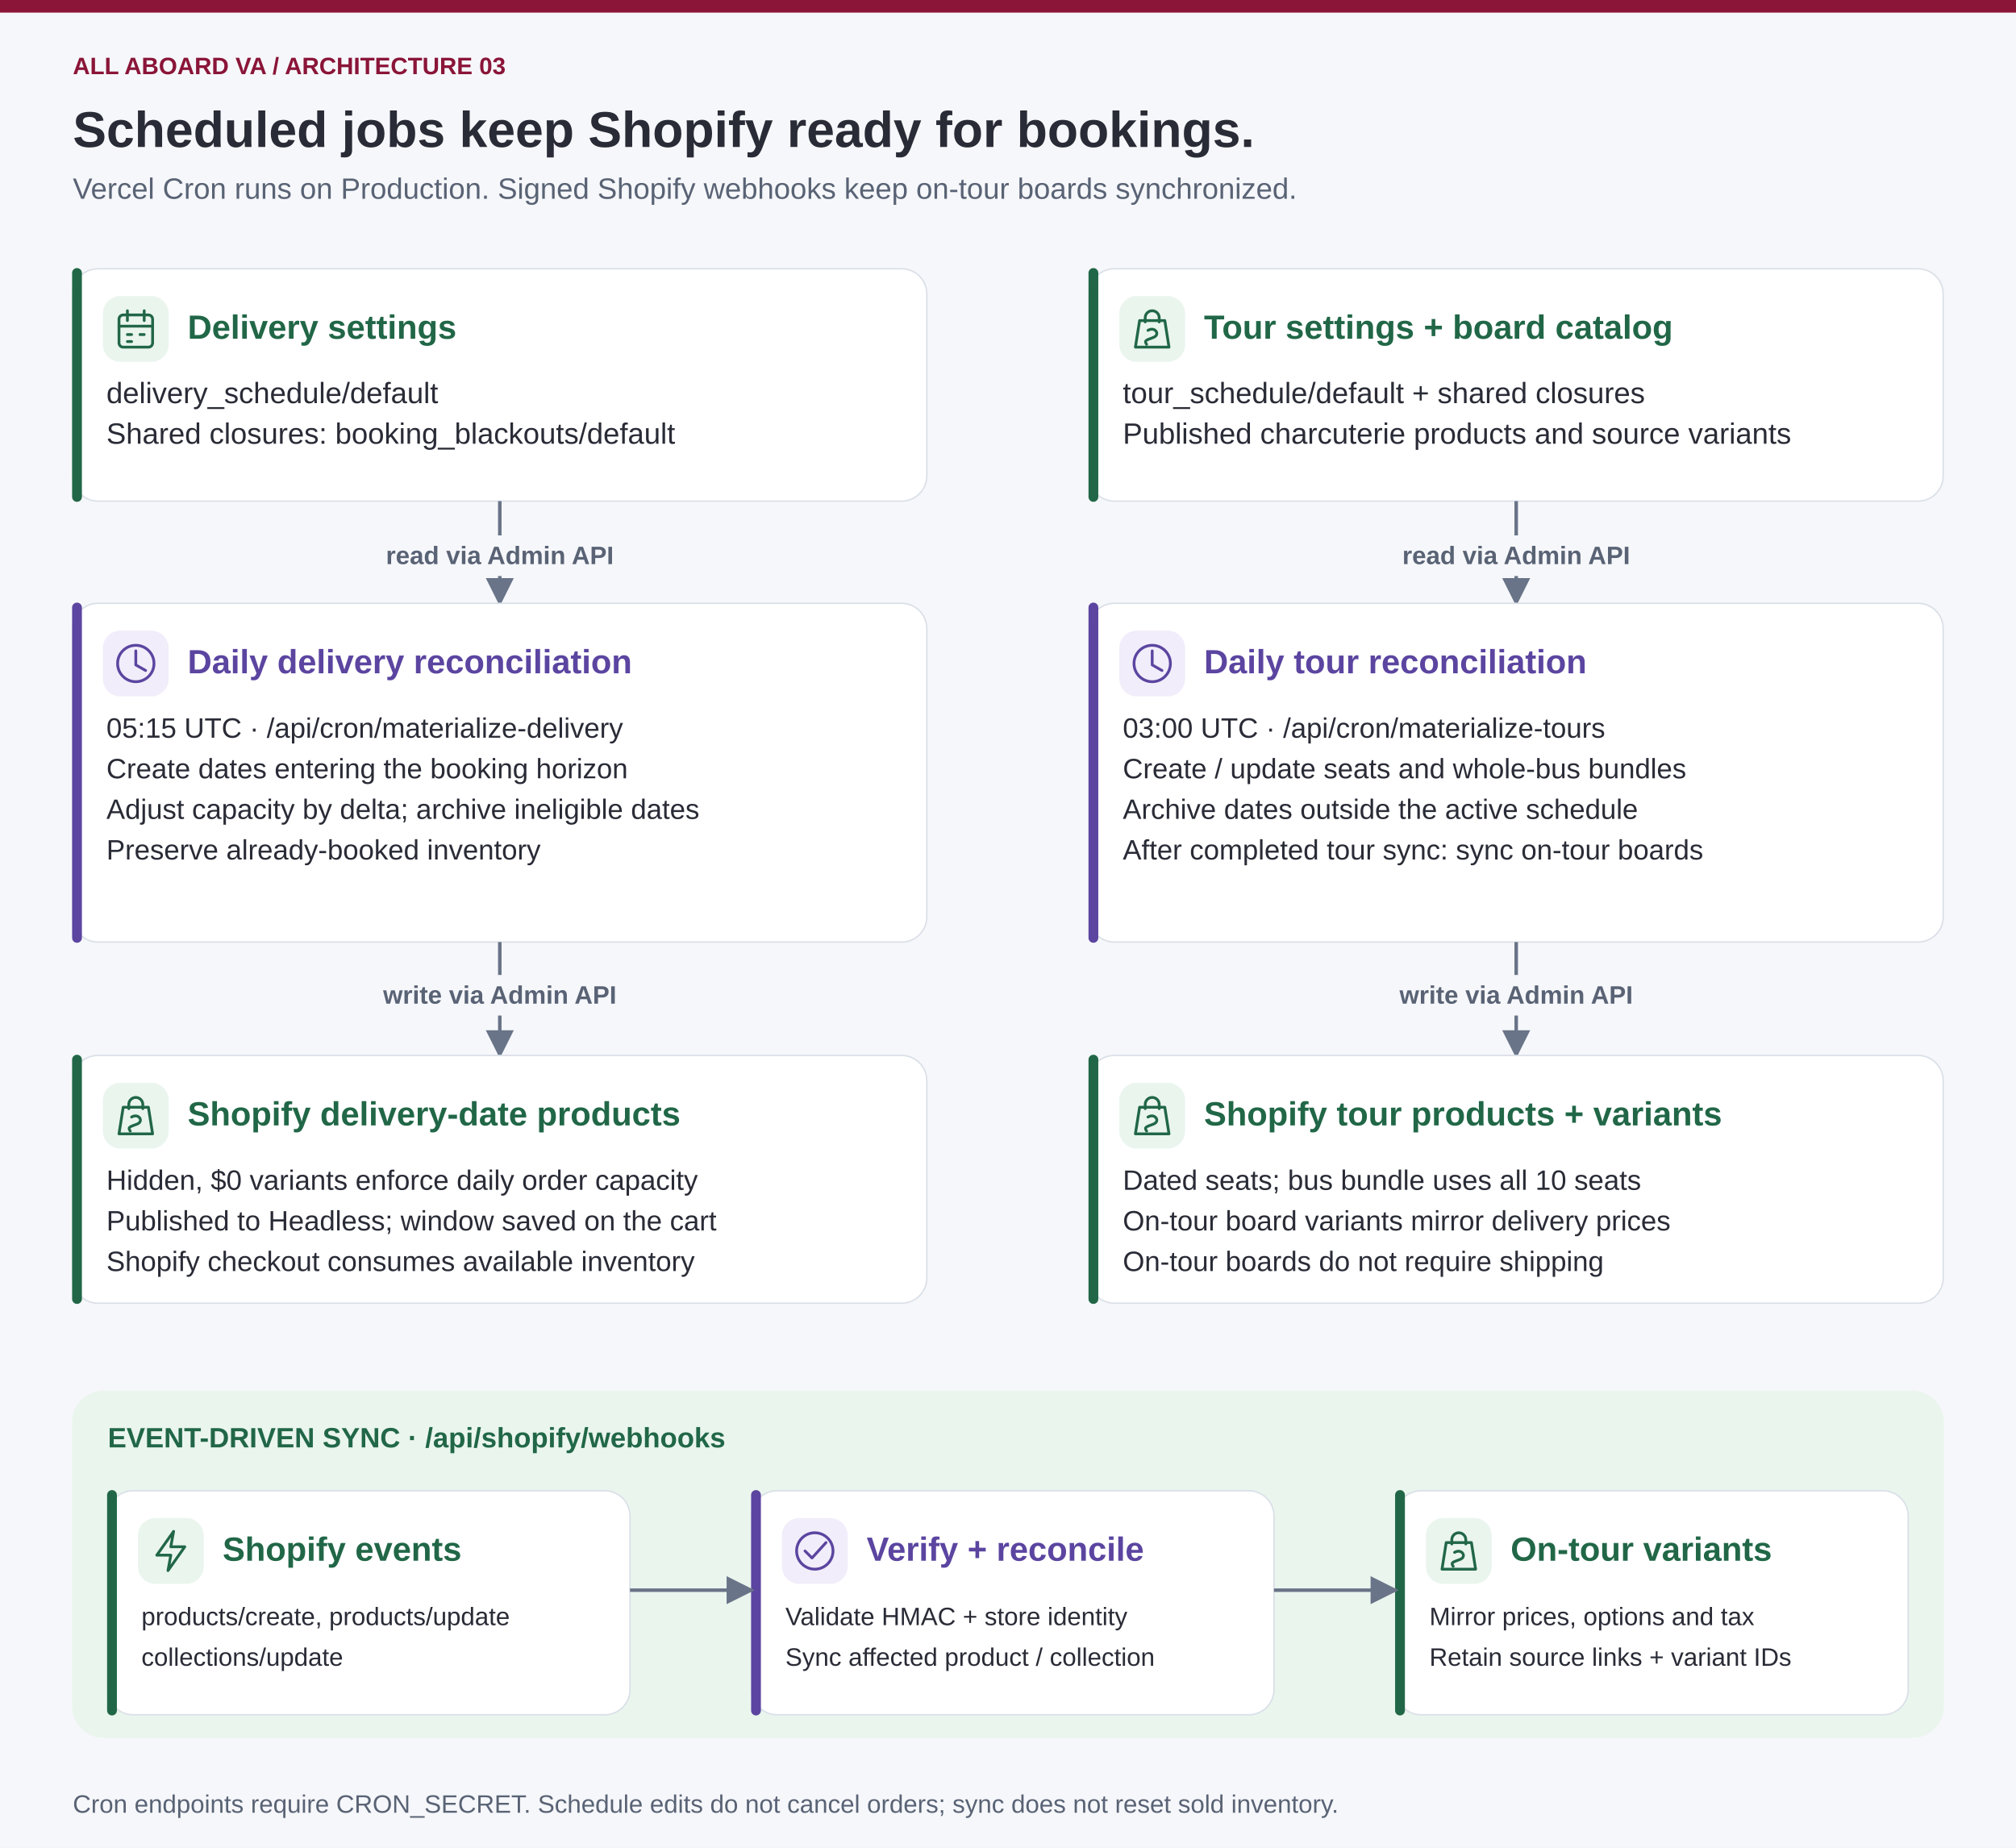
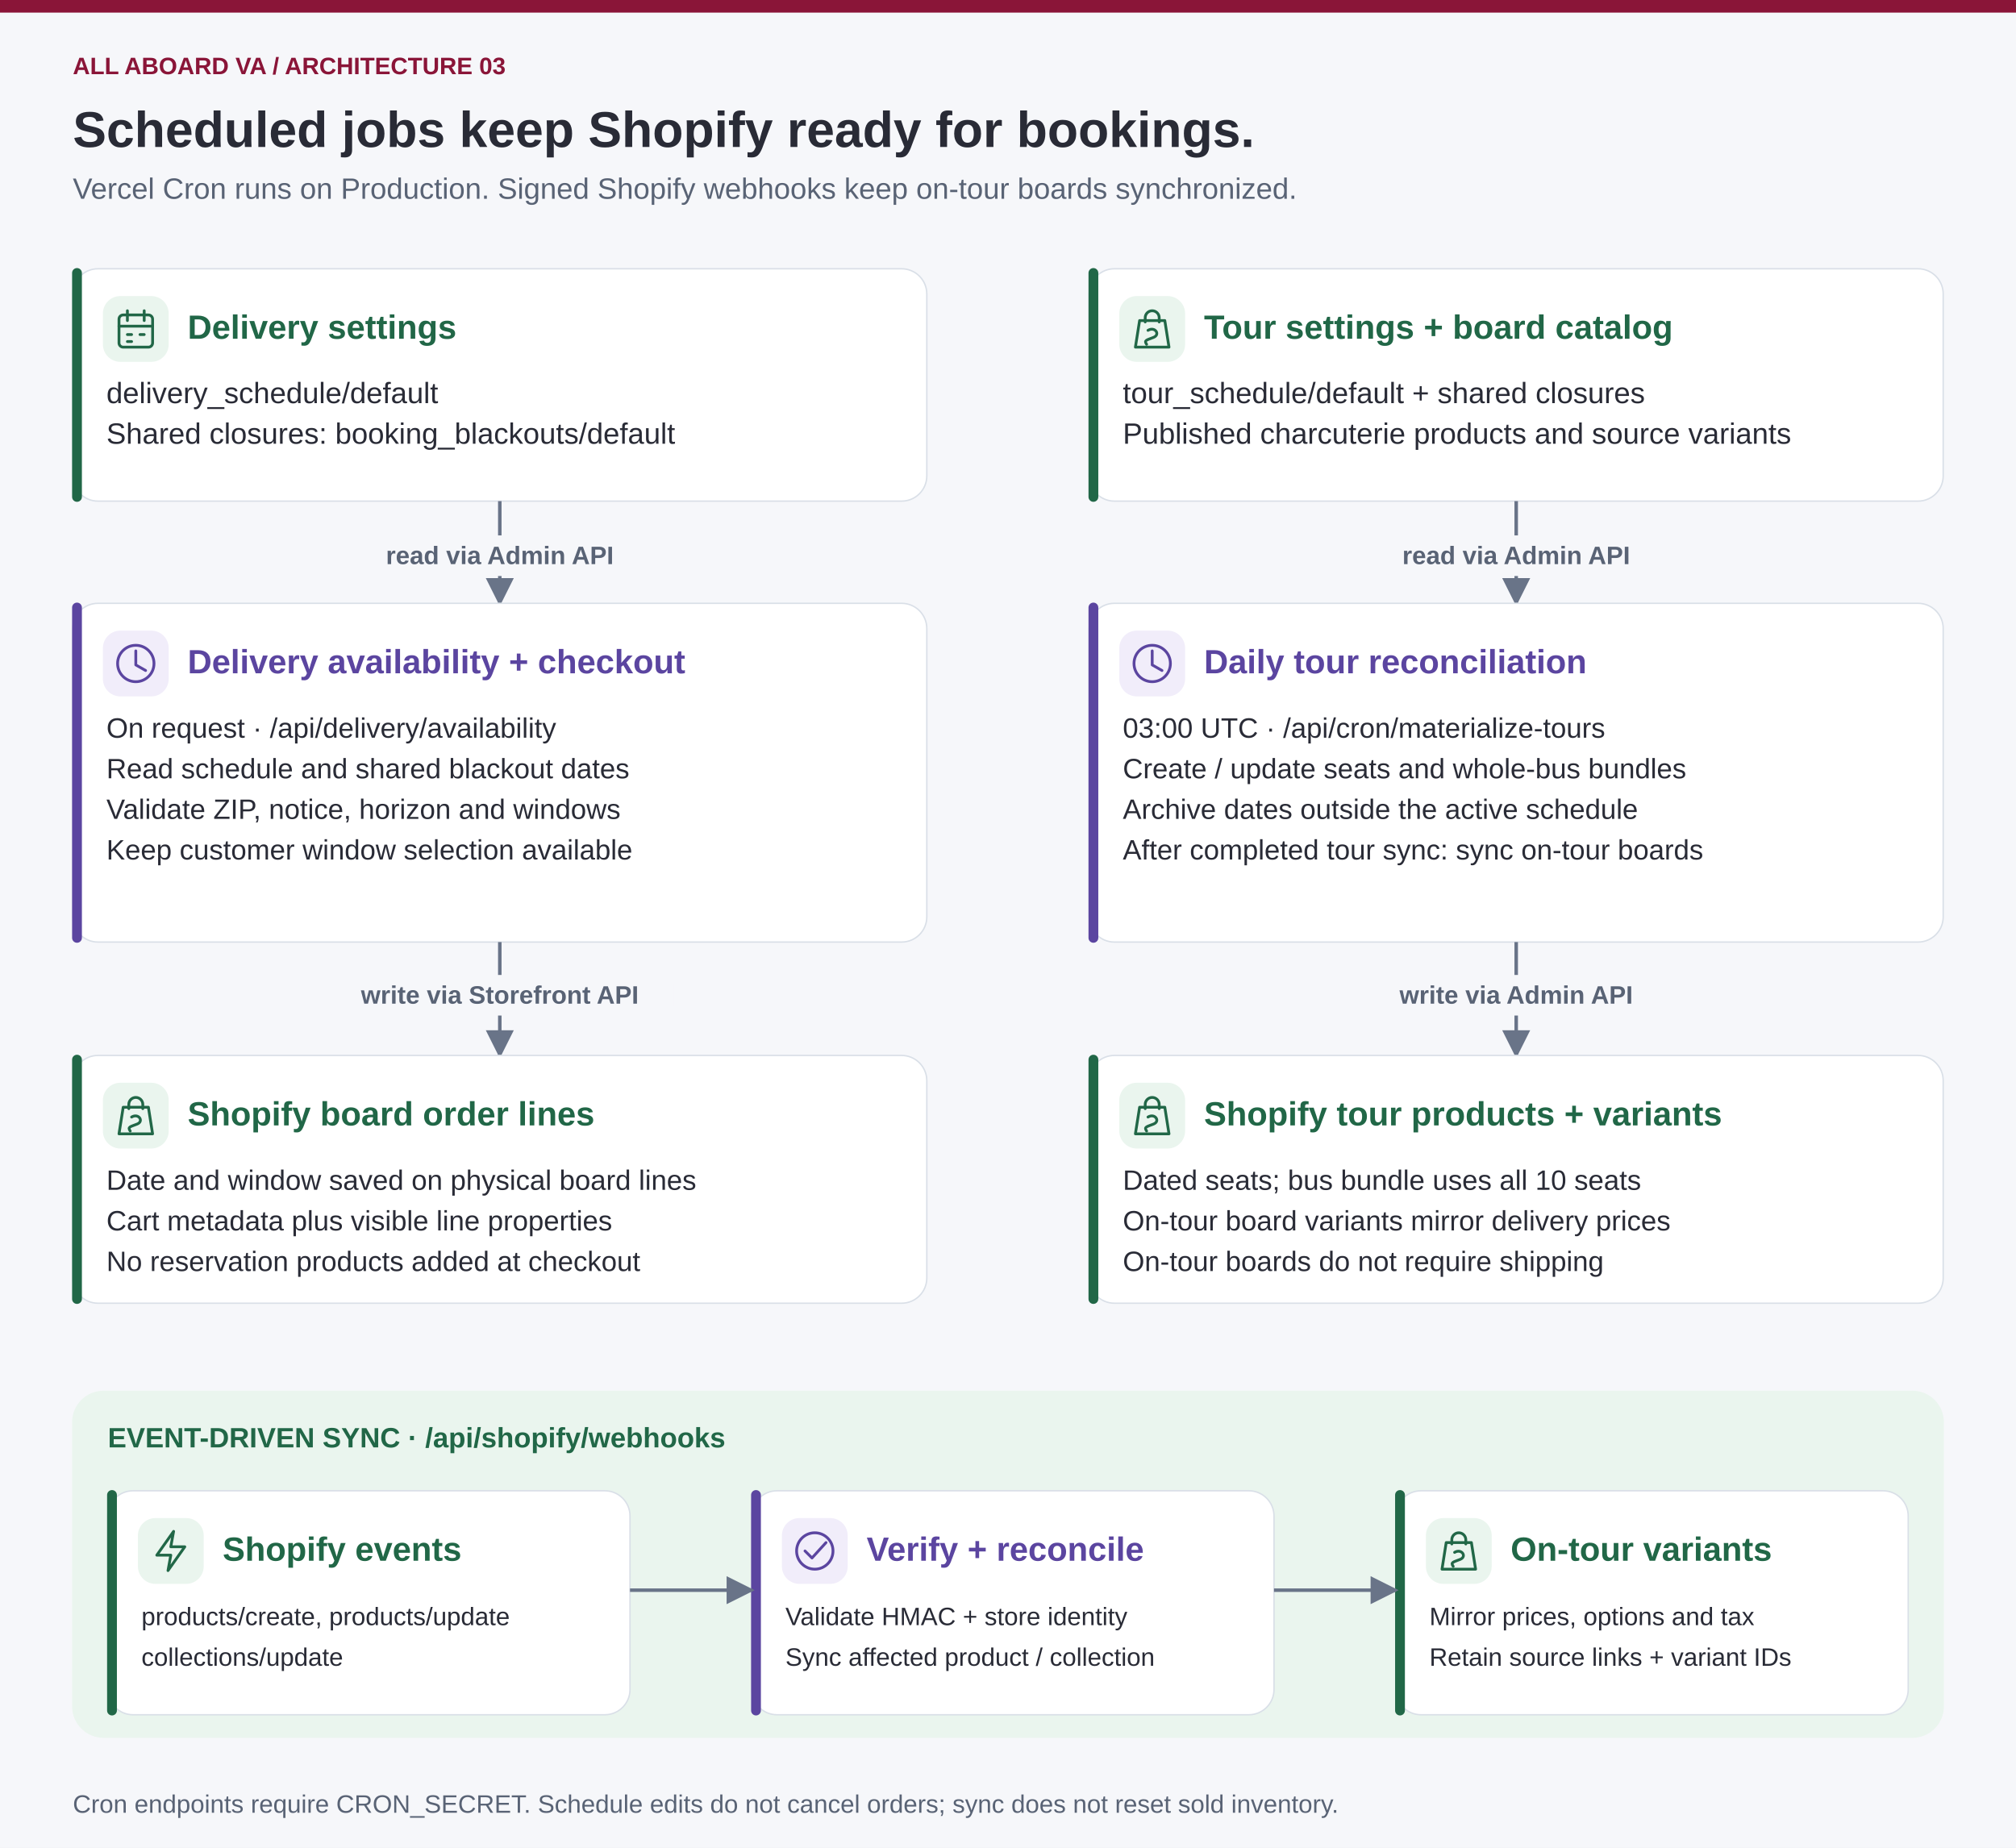
<svg xmlns="http://www.w3.org/2000/svg" width="1440" height="1320" viewBox="0 0 1440 1320" role="img" aria-labelledby="title desc">
  <defs>
    <marker id="arrow" viewBox="0 0 10 10" refX="9" refY="5" markerWidth="8" markerHeight="8" orient="auto-start-reverse">
      <path d="M0 0 10 5 0 10z" fill="#697488" />
    </marker>
  </defs>
  <rect width="1440" height="1320" fill="#F6F7FA" />
  <rect x="0" y="0" width="1440" height="9" fill="#8A1538" />
  <text x="52" y="53" font-family="Arial, Helvetica, sans-serif" font-size="17" font-weight="700" fill="#8A1538" text-anchor="start">ALL ABOARD VA  /  ARCHITECTURE 03</text>
  <text x="52" y="105" font-family="Arial, Helvetica, sans-serif" font-size="36" font-weight="700" fill="#292B36" text-anchor="start">Scheduled jobs keep Shopify ready for bookings.</text>
  <text x="52" y="142" font-family="Arial, Helvetica, sans-serif" font-size="21" font-weight="400" fill="#596375" text-anchor="start">Vercel Cron runs on Production. Signed Shopify webhooks keep on-tour boards synchronized.</text>
  <rect x="52" y="192" width="610" height="166" rx="18" fill="#FFFFFF" stroke="#D9DFE7" />
  <rect x="52" y="192" width="6" height="166" rx="3" fill="#216747" stroke="#216747" />
  <rect x="74" y="212" width="46" height="46" rx="12" fill="#EAF5EE" stroke="#EAF5EE" />
  <g transform="translate(81,219)" stroke="#216747" fill="none" stroke-width="2" stroke-linecap="round" stroke-linejoin="round">
    <rect x="4" y="6" width="24" height="23" rx="3" />
    <path d="M4 14h24M10 3v7m12-7v7M10 20h3m6 0h3m-12 5h3" />
  </g>
  <text x="134" y="242" font-family="Arial, Helvetica, sans-serif" font-size="24" font-weight="700" fill="#216747" text-anchor="start">Delivery settings</text>
  <text x="76" y="288" font-family="Arial, Helvetica, sans-serif" font-size="21" font-weight="400" fill="#292B36" text-anchor="start">delivery_schedule/default</text>
  <text x="76" y="317" font-family="Arial, Helvetica, sans-serif" font-size="21" font-weight="400" fill="#292B36" text-anchor="start">Shared closures: booking_blackouts/default</text>
  <rect x="778" y="192" width="610" height="166" rx="18" fill="#FFFFFF" stroke="#D9DFE7" />
  <rect x="778" y="192" width="6" height="166" rx="3" fill="#216747" stroke="#216747" />
  <rect x="800" y="212" width="46" height="46" rx="12" fill="#EAF5EE" stroke="#EAF5EE" />
  <g transform="translate(807,219)" stroke="#216747" fill="none" stroke-width="2" stroke-linecap="round" stroke-linejoin="round">
    <path d="M7 10h18l3 19H4zM11 11V8a5 5 0 0 1 10 0v3" />
    <path d="M13 17c5-3 9 3 4 5s-7 2-5 5" />
  </g>
  <text x="860" y="242" font-family="Arial, Helvetica, sans-serif" font-size="24" font-weight="700" fill="#216747" text-anchor="start">Tour settings + board catalog</text>
  <text x="802" y="288" font-family="Arial, Helvetica, sans-serif" font-size="21" font-weight="400" fill="#292B36" text-anchor="start">tour_schedule/default + shared closures</text>
  <text x="802" y="317" font-family="Arial, Helvetica, sans-serif" font-size="21" font-weight="400" fill="#292B36" text-anchor="start">Published charcuterie products and source variants</text>
  <path d="M357,358 L357,431" fill="none" stroke="#697488" stroke-width="2.5" stroke-linejoin="round" marker-end="url(#arrow)" />
  <rect x="261.5" y="383" width="191.0" height="28" rx="6" fill="#F6F7FA" stroke="#F6F7FA" />
  <text x="357" y="403" font-family="Arial, Helvetica, sans-serif" font-size="18" font-weight="600" fill="#596375" text-anchor="middle">read via Admin API</text>
  <path d="M1083,358 L1083,431" fill="none" stroke="#697488" stroke-width="2.5" stroke-linejoin="round" marker-end="url(#arrow)" />
  <rect x="987.5" y="383" width="191.0" height="28" rx="6" fill="#F6F7FA" stroke="#F6F7FA" />
  <text x="1083" y="403" font-family="Arial, Helvetica, sans-serif" font-size="18" font-weight="600" fill="#596375" text-anchor="middle">read via Admin API</text>
  <rect x="52" y="431" width="610" height="242" rx="18" fill="#FFFFFF" stroke="#D9DFE7" />
  <rect x="52" y="431" width="6" height="242" rx="3" fill="#5B45A0" stroke="#5B45A0" />
  <rect x="74" y="451" width="46" height="46" rx="12" fill="#F1EDFA" stroke="#F1EDFA" />
  <g transform="translate(81,458)" stroke="#5B45A0" fill="none" stroke-width="2" stroke-linecap="round" stroke-linejoin="round">
    <circle cx="16" cy="16" r="13" />
    <path d="M16 7v10l7 4" />
  </g>
-   <text x="134" y="481" font-family="Arial, Helvetica, sans-serif" font-size="24" font-weight="700" fill="#5B45A0" text-anchor="start">Daily delivery reconciliation</text>
-   <text x="76" y="527" font-family="Arial, Helvetica, sans-serif" font-size="20" font-weight="400" fill="#292B36" text-anchor="start">05:15 UTC · /api/cron/materialize-delivery</text>
-   <text x="76" y="556" font-family="Arial, Helvetica, sans-serif" font-size="20" font-weight="400" fill="#292B36" text-anchor="start">Create dates entering the booking horizon</text>
-   <text x="76" y="585" font-family="Arial, Helvetica, sans-serif" font-size="20" font-weight="400" fill="#292B36" text-anchor="start">Adjust capacity by delta; archive ineligible dates</text>
-   <text x="76" y="614" font-family="Arial, Helvetica, sans-serif" font-size="20" font-weight="400" fill="#292B36" text-anchor="start">Preserve already-booked inventory</text>
+   <text x="134" y="481" font-family="Arial, Helvetica, sans-serif" font-size="24" font-weight="700" fill="#5B45A0" text-anchor="start">Delivery availability + checkout</text>
+   <text x="76" y="527" font-family="Arial, Helvetica, sans-serif" font-size="20" font-weight="400" fill="#292B36" text-anchor="start">On request · /api/delivery/availability</text>
+   <text x="76" y="556" font-family="Arial, Helvetica, sans-serif" font-size="20" font-weight="400" fill="#292B36" text-anchor="start">Read schedule and shared blackout dates</text>
+   <text x="76" y="585" font-family="Arial, Helvetica, sans-serif" font-size="20" font-weight="400" fill="#292B36" text-anchor="start">Validate ZIP, notice, horizon and windows</text>
+   <text x="76" y="614" font-family="Arial, Helvetica, sans-serif" font-size="20" font-weight="400" fill="#292B36" text-anchor="start">Keep customer window selection available</text>
  <rect x="778" y="431" width="610" height="242" rx="18" fill="#FFFFFF" stroke="#D9DFE7" />
  <rect x="778" y="431" width="6" height="242" rx="3" fill="#5B45A0" stroke="#5B45A0" />
  <rect x="800" y="451" width="46" height="46" rx="12" fill="#F1EDFA" stroke="#F1EDFA" />
  <g transform="translate(807,458)" stroke="#5B45A0" fill="none" stroke-width="2" stroke-linecap="round" stroke-linejoin="round">
    <circle cx="16" cy="16" r="13" />
    <path d="M16 7v10l7 4" />
  </g>
  <text x="860" y="481" font-family="Arial, Helvetica, sans-serif" font-size="24" font-weight="700" fill="#5B45A0" text-anchor="start">Daily tour reconciliation</text>
  <text x="802" y="527" font-family="Arial, Helvetica, sans-serif" font-size="20" font-weight="400" fill="#292B36" text-anchor="start">03:00 UTC · /api/cron/materialize-tours</text>
  <text x="802" y="556" font-family="Arial, Helvetica, sans-serif" font-size="20" font-weight="400" fill="#292B36" text-anchor="start">Create / update seats and whole-bus bundles</text>
  <text x="802" y="585" font-family="Arial, Helvetica, sans-serif" font-size="20" font-weight="400" fill="#292B36" text-anchor="start">Archive dates outside the active schedule</text>
  <text x="802" y="614" font-family="Arial, Helvetica, sans-serif" font-size="20" font-weight="400" fill="#292B36" text-anchor="start">After completed tour sync: sync on-tour boards</text>
  <path d="M357,673 L357,754" fill="none" stroke="#697488" stroke-width="2.5" stroke-linejoin="round" marker-end="url(#arrow)" />
-   <rect x="256.75" y="697" width="200.5" height="28" rx="6" fill="#F6F7FA" stroke="#F6F7FA" />
-   <text x="357" y="717" font-family="Arial, Helvetica, sans-serif" font-size="18" font-weight="600" fill="#596375" text-anchor="middle">write via Admin API</text>
+   <rect x="233.0" y="697" width="248.0" height="28" rx="6" fill="#F6F7FA" stroke="#F6F7FA" />
+   <text x="357" y="717" font-family="Arial, Helvetica, sans-serif" font-size="18" font-weight="600" fill="#596375" text-anchor="middle">write via Storefront API</text>
  <path d="M1083,673 L1083,754" fill="none" stroke="#697488" stroke-width="2.5" stroke-linejoin="round" marker-end="url(#arrow)" />
  <rect x="982.75" y="697" width="200.5" height="28" rx="6" fill="#F6F7FA" stroke="#F6F7FA" />
  <text x="1083" y="717" font-family="Arial, Helvetica, sans-serif" font-size="18" font-weight="600" fill="#596375" text-anchor="middle">write via Admin API</text>
  <rect x="52" y="754" width="610" height="177" rx="18" fill="#FFFFFF" stroke="#D9DFE7" />
  <rect x="52" y="754" width="6" height="177" rx="3" fill="#216747" stroke="#216747" />
  <rect x="74" y="774" width="46" height="46" rx="12" fill="#EAF5EE" stroke="#EAF5EE" />
  <g transform="translate(81,781)" stroke="#216747" fill="none" stroke-width="2" stroke-linecap="round" stroke-linejoin="round">
    <path d="M7 10h18l3 19H4zM11 11V8a5 5 0 0 1 10 0v3" />
    <path d="M13 17c5-3 9 3 4 5s-7 2-5 5" />
  </g>
-   <text x="134" y="804" font-family="Arial, Helvetica, sans-serif" font-size="24" font-weight="700" fill="#216747" text-anchor="start">Shopify delivery-date products</text>
-   <text x="76" y="850" font-family="Arial, Helvetica, sans-serif" font-size="20" font-weight="400" fill="#292B36" text-anchor="start">Hidden, $0 variants enforce daily order capacity</text>
-   <text x="76" y="879" font-family="Arial, Helvetica, sans-serif" font-size="20" font-weight="400" fill="#292B36" text-anchor="start">Published to Headless; window saved on the cart</text>
-   <text x="76" y="908" font-family="Arial, Helvetica, sans-serif" font-size="20" font-weight="400" fill="#292B36" text-anchor="start">Shopify checkout consumes available inventory</text>
+   <text x="134" y="804" font-family="Arial, Helvetica, sans-serif" font-size="24" font-weight="700" fill="#216747" text-anchor="start">Shopify board order lines</text>
+   <text x="76" y="850" font-family="Arial, Helvetica, sans-serif" font-size="20" font-weight="400" fill="#292B36" text-anchor="start">Date and window saved on physical board lines</text>
+   <text x="76" y="879" font-family="Arial, Helvetica, sans-serif" font-size="20" font-weight="400" fill="#292B36" text-anchor="start">Cart metadata plus visible line properties</text>
+   <text x="76" y="908" font-family="Arial, Helvetica, sans-serif" font-size="20" font-weight="400" fill="#292B36" text-anchor="start">No reservation products added at checkout</text>
  <rect x="778" y="754" width="610" height="177" rx="18" fill="#FFFFFF" stroke="#D9DFE7" />
  <rect x="778" y="754" width="6" height="177" rx="3" fill="#216747" stroke="#216747" />
  <rect x="800" y="774" width="46" height="46" rx="12" fill="#EAF5EE" stroke="#EAF5EE" />
  <g transform="translate(807,781)" stroke="#216747" fill="none" stroke-width="2" stroke-linecap="round" stroke-linejoin="round">
    <path d="M7 10h18l3 19H4zM11 11V8a5 5 0 0 1 10 0v3" />
    <path d="M13 17c5-3 9 3 4 5s-7 2-5 5" />
  </g>
  <text x="860" y="804" font-family="Arial, Helvetica, sans-serif" font-size="24" font-weight="700" fill="#216747" text-anchor="start">Shopify tour products + variants</text>
  <text x="802" y="850" font-family="Arial, Helvetica, sans-serif" font-size="20" font-weight="400" fill="#292B36" text-anchor="start">Dated seats; bus bundle uses all 10 seats</text>
  <text x="802" y="879" font-family="Arial, Helvetica, sans-serif" font-size="20" font-weight="400" fill="#292B36" text-anchor="start">On-tour board variants mirror delivery prices</text>
  <text x="802" y="908" font-family="Arial, Helvetica, sans-serif" font-size="20" font-weight="400" fill="#292B36" text-anchor="start">On-tour boards do not require shipping</text>
  <rect x="52" y="994" width="1336" height="247" rx="22" fill="#EAF5EE" stroke="#EAF5EE" />
  <text x="77" y="1034" font-family="Arial, Helvetica, sans-serif" font-size="20" font-weight="700" fill="#216747" text-anchor="start">EVENT-DRIVEN SYNC · /api/shopify/webhooks</text>
  <rect x="77" y="1065" width="373" height="160" rx="18" fill="#FFFFFF" stroke="#D9DFE7" />
  <rect x="77" y="1065" width="6" height="160" rx="3" fill="#216747" stroke="#216747" />
  <rect x="99" y="1085" width="46" height="46" rx="12" fill="#EAF5EE" stroke="#EAF5EE" />
  <g transform="translate(106,1092)" stroke="#216747" fill="none" stroke-width="2" stroke-linecap="round" stroke-linejoin="round">
    <path d="m18 2-12 17h10l-2 11 12-17H16z" />
  </g>
  <text x="159" y="1115" font-family="Arial, Helvetica, sans-serif" font-size="24" font-weight="700" fill="#216747" text-anchor="start">Shopify events</text>
  <text x="101" y="1161" font-family="Arial, Helvetica, sans-serif" font-size="18" font-weight="400" fill="#292B36" text-anchor="start">products/create, products/update</text>
  <text x="101" y="1190" font-family="Arial, Helvetica, sans-serif" font-size="18" font-weight="400" fill="#292B36" text-anchor="start">collections/update</text>
  <rect x="537" y="1065" width="373" height="160" rx="18" fill="#FFFFFF" stroke="#D9DFE7" />
  <rect x="537" y="1065" width="6" height="160" rx="3" fill="#5B45A0" stroke="#5B45A0" />
  <rect x="559" y="1085" width="46" height="46" rx="12" fill="#F1EDFA" stroke="#F1EDFA" />
  <g transform="translate(566,1092)" stroke="#5B45A0" fill="none" stroke-width="2" stroke-linecap="round" stroke-linejoin="round">
    <circle cx="16" cy="16" r="13" />
    <path d="m9 16 5 5 10-11" />
  </g>
  <text x="619" y="1115" font-family="Arial, Helvetica, sans-serif" font-size="24" font-weight="700" fill="#5B45A0" text-anchor="start">Verify + reconcile</text>
  <text x="561" y="1161" font-family="Arial, Helvetica, sans-serif" font-size="18" font-weight="400" fill="#292B36" text-anchor="start">Validate HMAC + store identity</text>
  <text x="561" y="1190" font-family="Arial, Helvetica, sans-serif" font-size="18" font-weight="400" fill="#292B36" text-anchor="start">Sync affected product / collection</text>
  <rect x="997" y="1065" width="366" height="160" rx="18" fill="#FFFFFF" stroke="#D9DFE7" />
  <rect x="997" y="1065" width="6" height="160" rx="3" fill="#216747" stroke="#216747" />
  <rect x="1019" y="1085" width="46" height="46" rx="12" fill="#EAF5EE" stroke="#EAF5EE" />
  <g transform="translate(1026,1092)" stroke="#216747" fill="none" stroke-width="2" stroke-linecap="round" stroke-linejoin="round">
    <path d="M7 10h18l3 19H4zM11 11V8a5 5 0 0 1 10 0v3" />
    <path d="M13 17c5-3 9 3 4 5s-7 2-5 5" />
  </g>
  <text x="1079" y="1115" font-family="Arial, Helvetica, sans-serif" font-size="24" font-weight="700" fill="#216747" text-anchor="start">On-tour variants</text>
  <text x="1021" y="1161" font-family="Arial, Helvetica, sans-serif" font-size="18" font-weight="400" fill="#292B36" text-anchor="start">Mirror prices, options and tax</text>
  <text x="1021" y="1190" font-family="Arial, Helvetica, sans-serif" font-size="18" font-weight="400" fill="#292B36" text-anchor="start">Retain source links + variant IDs</text>
  <path d="M450,1136 L537,1136" fill="none" stroke="#697488" stroke-width="2.5" stroke-linejoin="round" marker-end="url(#arrow)" />
  <path d="M910,1136 L997,1136" fill="none" stroke="#697488" stroke-width="2.5" stroke-linejoin="round" marker-end="url(#arrow)" />
  <text x="52" y="1295" font-family="Arial, Helvetica, sans-serif" font-size="18" font-weight="400" fill="#596375" text-anchor="start">Cron endpoints require CRON_SECRET. Schedule edits do not cancel orders; sync does not reset sold inventory.</text>
</svg>
